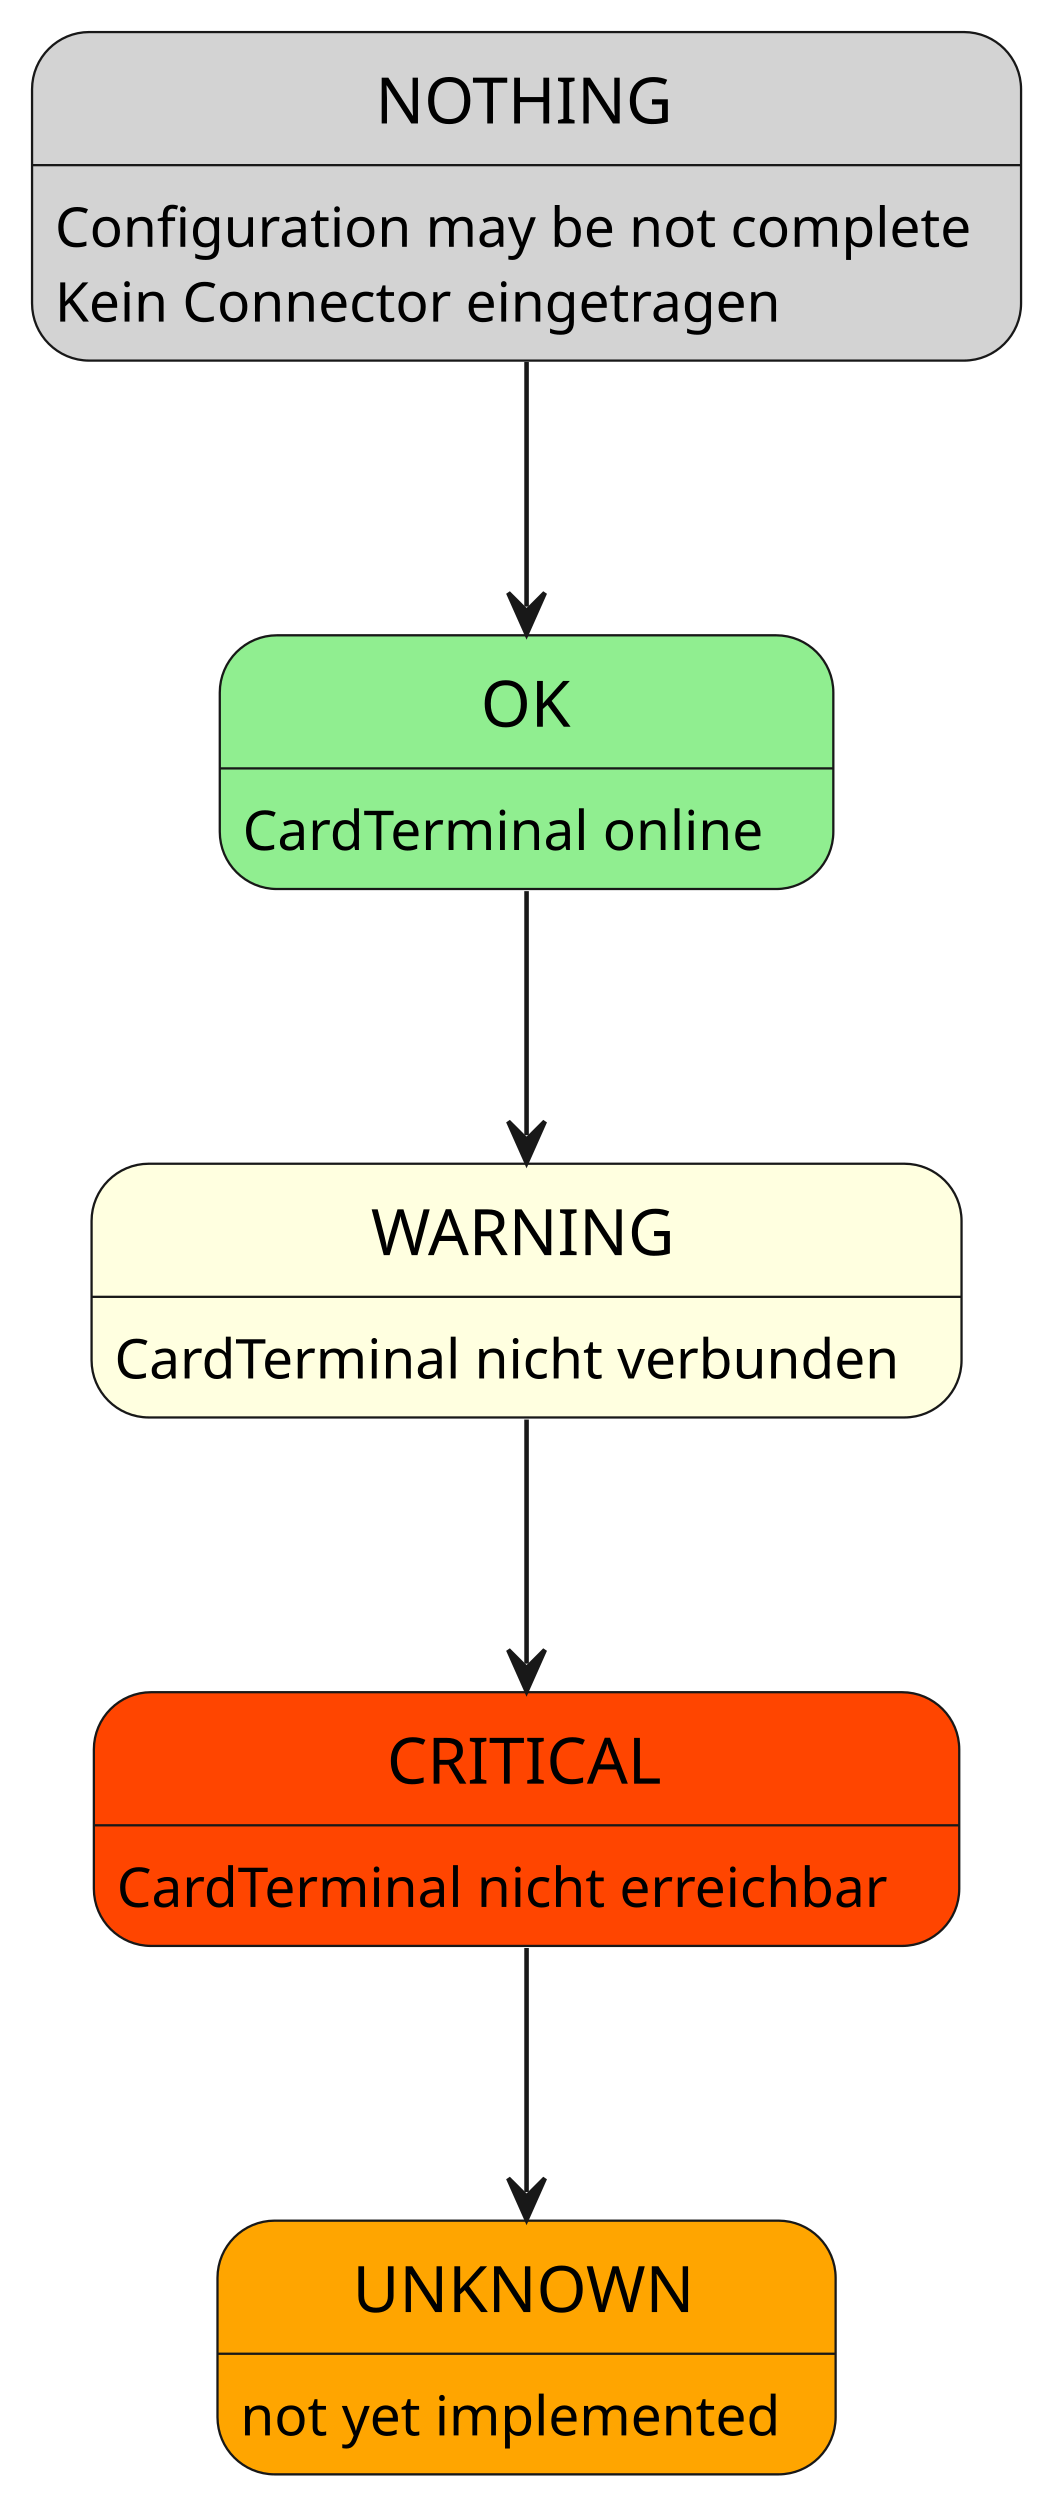
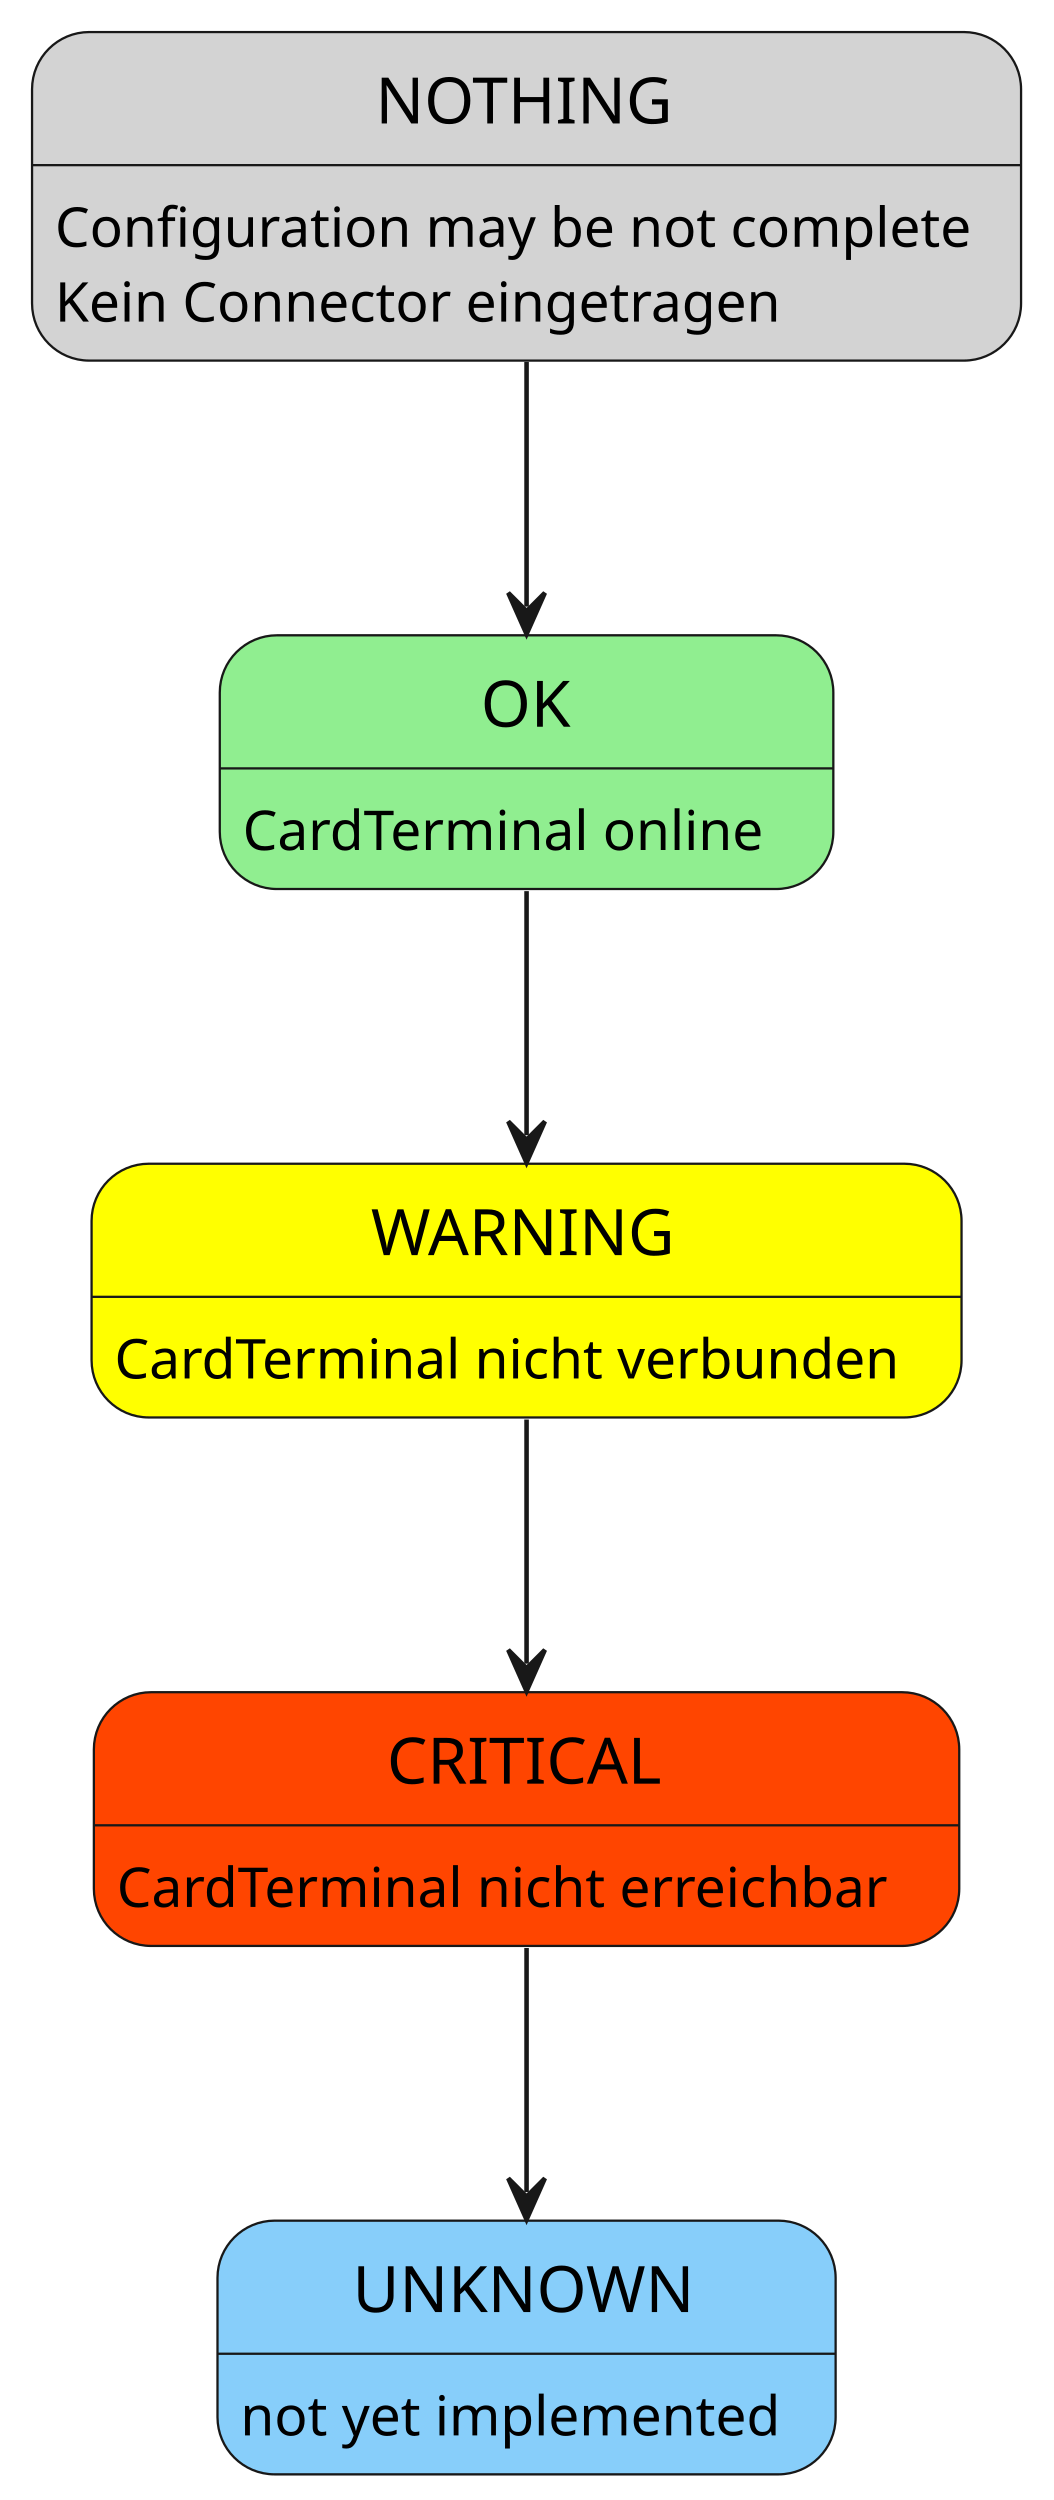
<svg xmlns="http://www.w3.org/2000/svg" contentStyleType="text/css" height="546px" preserveAspectRatio="none" style="width:230px;height:546px;background:#FFFFFF;" version="1.1" viewBox="0 0 230 546" width="230px" zoomAndPan="magnify">
  <defs />
  <g>
    <g id="OK">
      <rect fill="#90EE90" height="55.412" rx="12.5" ry="12.5" style="stroke:#181818;stroke-width:0.5;" width="134" x="48" y="138.75" />
      <line style="stroke:#181818;stroke-width:0.5;" x1="48" x2="182" y1="167.818" y2="167.818" />
      <text fill="#000000" font-family="sans-serif" font-size="14" lengthAdjust="spacing" textLength="20" x="105" y="158.716">OK</text>
      <text fill="#000000" font-family="sans-serif" font-size="12" lengthAdjust="spacing" textLength="114" x="53" y="185.646">CardTerminal online</text>
    </g>
    <g id="WARNING">
-       <rect fill="#FFFFE0" height="55.412" rx="12.5" ry="12.5" style="stroke:#181818;stroke-width:0.5;" width="190" x="20" y="254.16" />
+       <rect fill="#FFFF00" height="55.412" rx="12.5" ry="12.5" style="stroke:#181818;stroke-width:0.5;" width="190" x="20" y="254.16" />
      <line style="stroke:#181818;stroke-width:0.5;" x1="20" x2="210" y1="283.228" y2="283.228" />
      <text fill="#000000" font-family="sans-serif" font-size="14" lengthAdjust="spacing" textLength="68" x="81" y="274.126">WARNING</text>
      <text fill="#000000" font-family="sans-serif" font-size="12" lengthAdjust="spacing" textLength="170" x="25" y="301.056">CardTerminal nicht verbunden</text>
    </g>
    <g id="CRITICAL">
      <rect fill="#FF4500" height="55.412" rx="12.5" ry="12.5" style="stroke:#181818;stroke-width:0.5;" width="189" x="20.5" y="369.58" />
      <line style="stroke:#181818;stroke-width:0.5;" x1="20.5" x2="209.5" y1="398.648" y2="398.648" />
      <text fill="#000000" font-family="sans-serif" font-size="14" lengthAdjust="spacing" textLength="61" x="84.5" y="389.546">CRITICAL</text>
      <text fill="#000000" font-family="sans-serif" font-size="12" lengthAdjust="spacing" textLength="169" x="25.5" y="416.476">CardTerminal nicht erreichbar</text>
    </g>
    <g id="UNKNOWN">
-       <rect fill="#FFA500" height="55.412" rx="12.5" ry="12.5" style="stroke:#181818;stroke-width:0.5;" width="135" x="47.5" y="484.99" />
+       <rect fill="#87CEFA" height="55.412" rx="12.5" ry="12.5" style="stroke:#181818;stroke-width:0.5;" width="135" x="47.5" y="484.99" />
      <line style="stroke:#181818;stroke-width:0.5;" x1="47.5" x2="182.5" y1="514.058" y2="514.058" />
      <text fill="#000000" font-family="sans-serif" font-size="14" lengthAdjust="spacing" textLength="76" x="77" y="504.956">UNKNOWN</text>
      <text fill="#000000" font-family="sans-serif" font-size="12" lengthAdjust="spacing" textLength="115" x="52.5" y="531.886">not yet implemented</text>
    </g>
    <g id="NOTHING">
      <rect fill="#D3D3D3" height="71.756" rx="12.5" ry="12.5" style="stroke:#181818;stroke-width:0.5;" width="216" x="7" y="7" />
      <line style="stroke:#181818;stroke-width:0.5;" x1="7" x2="223" y1="36.068" y2="36.068" />
      <text fill="#000000" font-family="sans-serif" font-size="14" lengthAdjust="spacing" textLength="66" x="82" y="26.966">NOTHING</text>
      <text fill="#000000" font-family="sans-serif" font-size="12" lengthAdjust="spacing" textLength="196" x="12" y="53.896">Configuration may be not complete</text>
      <text fill="#000000" font-family="sans-serif" font-size="12" lengthAdjust="spacing" textLength="156" x="12" y="70.24">Kein Connector eingetragen</text>
    </g>
    <g id="link_NOTHING_OK">
      <path d="M115,79.04 C115,97.98 115,114.97 115,132.48 " fill="none" id="NOTHING-to-OK" style="stroke:#181818;stroke-width:1.0;" />
      <polygon fill="#181818" points="115,138.48,119,129.48,115,133.48,111,129.48,115,138.48" style="stroke:#181818;stroke-width:1.0;" />
    </g>
    <g id="link_OK_WARNING">
      <path d="M115,194.62 C115,212.58 115,230.02 115,247.93 " fill="none" id="OK-to-WARNING" style="stroke:#181818;stroke-width:1.0;" />
      <polygon fill="#181818" points="115,253.93,119,244.93,115,248.93,111,244.93,115,253.93" style="stroke:#181818;stroke-width:1.0;" />
    </g>
    <g id="link_WARNING_CRITICAL">
      <path d="M115,310.03 C115,327.99 115,345.43 115,363.34 " fill="none" id="WARNING-to-CRITICAL" style="stroke:#181818;stroke-width:1.0;" />
      <polygon fill="#181818" points="115,369.34,119,360.34,115,364.34,111,360.34,115,369.34" style="stroke:#181818;stroke-width:1.0;" />
    </g>
    <g id="link_CRITICAL_UNKNOWN">
      <path d="M115,425.45 C115,443.4 115,460.84 115,478.75 " fill="none" id="CRITICAL-to-UNKNOWN" style="stroke:#181818;stroke-width:1.0;" />
      <polygon fill="#181818" points="115,484.75,119,475.75,115,479.75,111,475.75,115,484.75" style="stroke:#181818;stroke-width:1.0;" />
    </g>
  </g>
</svg>
